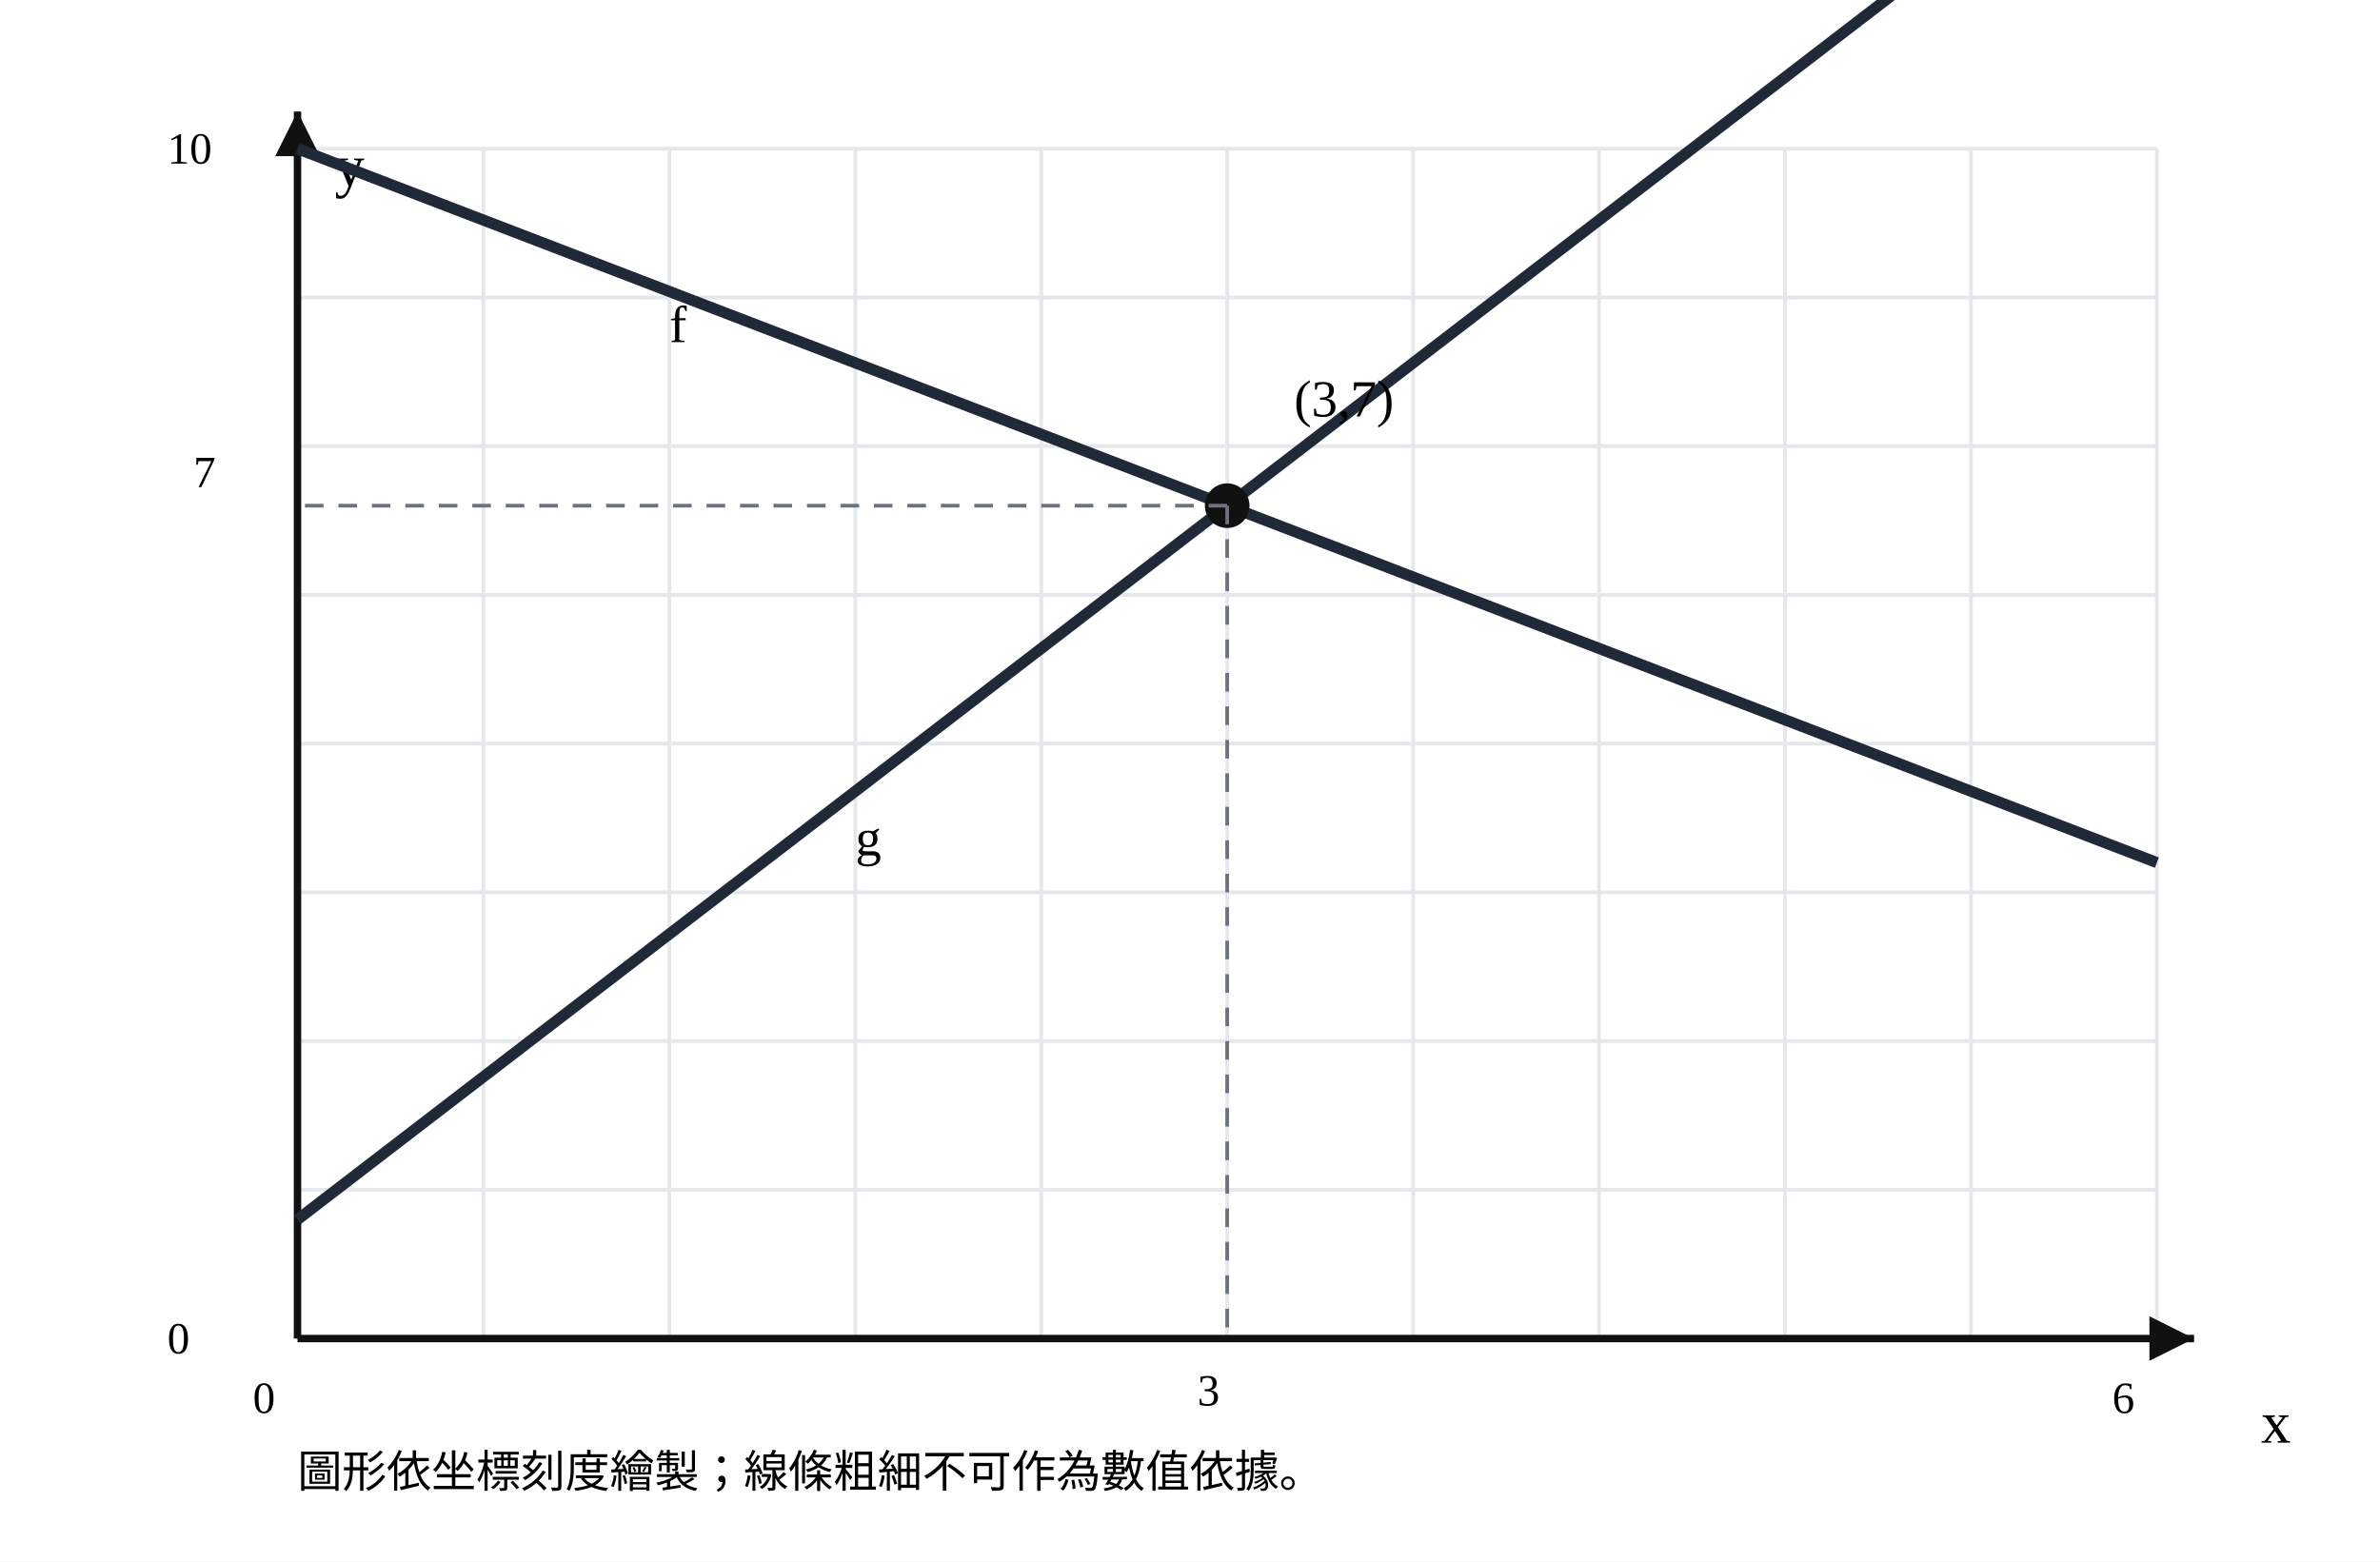
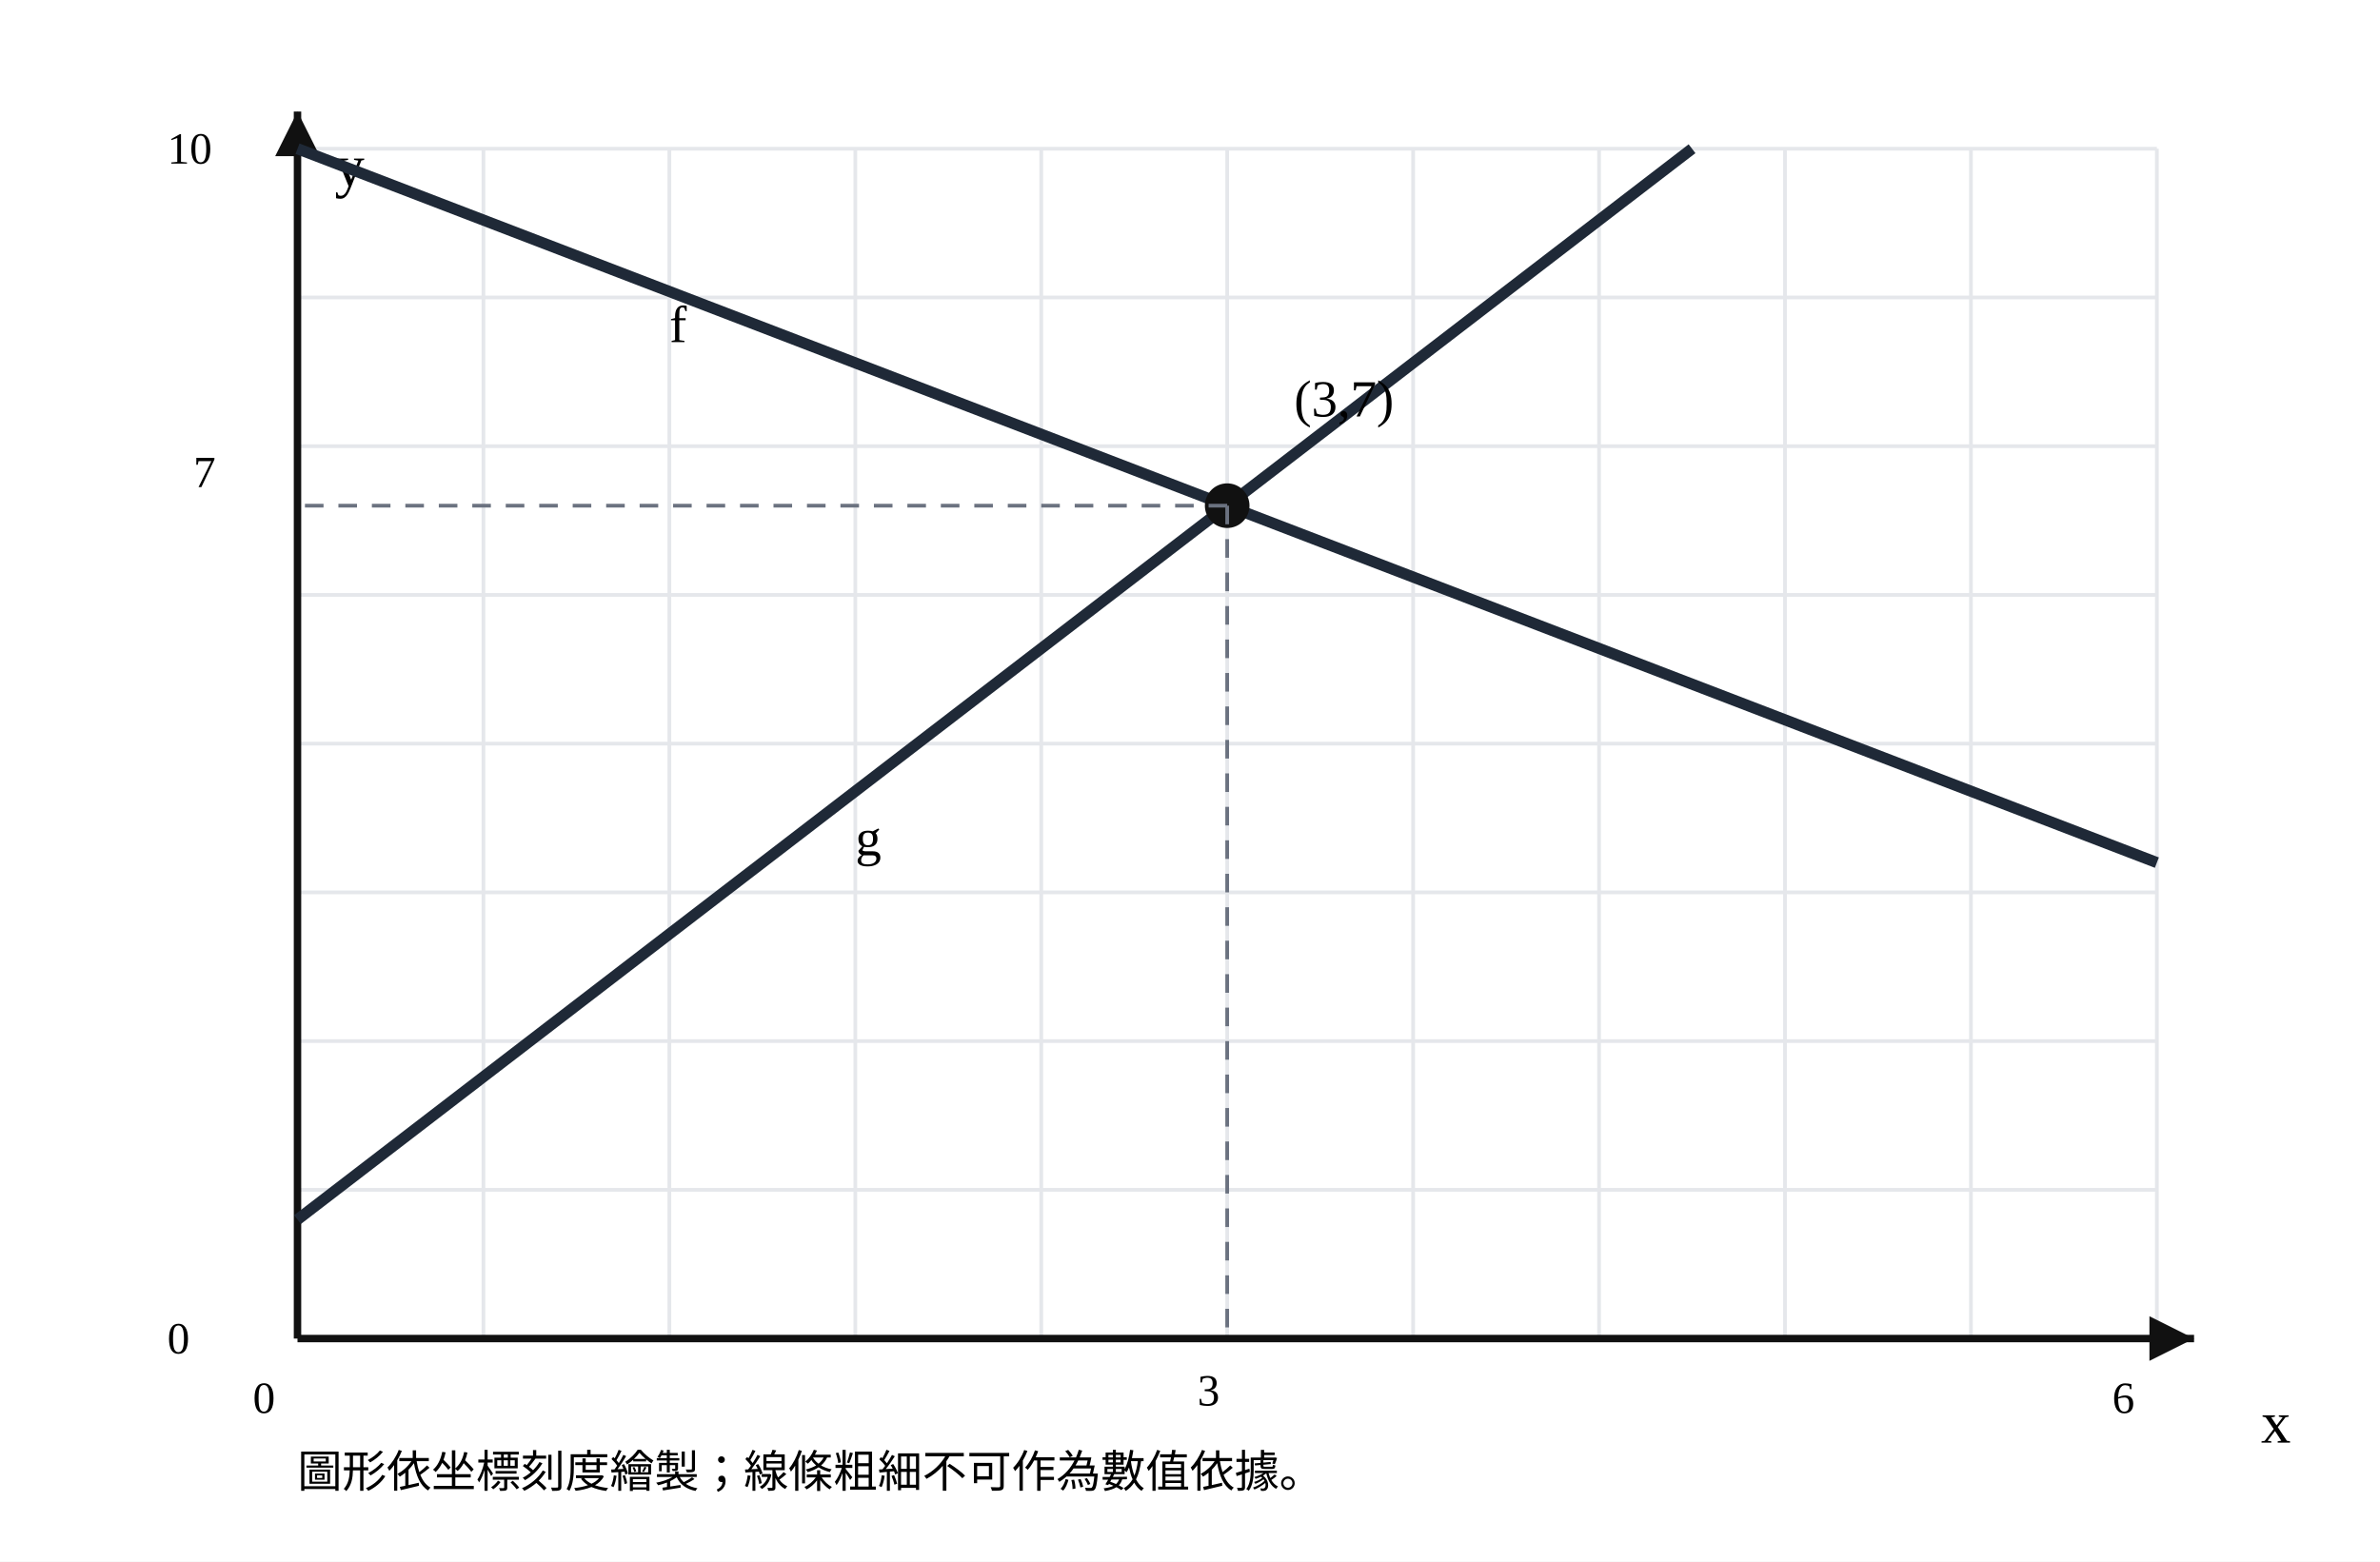
<svg xmlns="http://www.w3.org/2000/svg" width="640" height="420" viewBox="0 0 640 420" role="img" aria-labelledby="u15-s010-mc07-fig-title u15-s010-mc07-fig-desc">
  <defs>
    <marker id="arrow" markerWidth="8" markerHeight="8" refX="6" refY="3" orient="auto">
      <path d="M0,0 L0,6 L6,3 z" fill="#111" />
    </marker>
  </defs>
  <rect x="0" y="0" width="640" height="420" fill="white" />
  <line x1="80.0" y1="40" x2="80.0" y2="360" stroke="#e5e7eb" stroke-width="1" />
  <line x1="130.0" y1="40" x2="130.0" y2="360" stroke="#e5e7eb" stroke-width="1" />
  <line x1="180.0" y1="40" x2="180.0" y2="360" stroke="#e5e7eb" stroke-width="1" />
  <line x1="230.0" y1="40" x2="230.0" y2="360" stroke="#e5e7eb" stroke-width="1" />
  <line x1="280.0" y1="40" x2="280.0" y2="360" stroke="#e5e7eb" stroke-width="1" />
  <line x1="330.0" y1="40" x2="330.0" y2="360" stroke="#e5e7eb" stroke-width="1" />
  <line x1="380.0" y1="40" x2="380.0" y2="360" stroke="#e5e7eb" stroke-width="1" />
  <line x1="430.0" y1="40" x2="430.0" y2="360" stroke="#e5e7eb" stroke-width="1" />
  <line x1="480.0" y1="40" x2="480.0" y2="360" stroke="#e5e7eb" stroke-width="1" />
  <line x1="530.0" y1="40" x2="530.0" y2="360" stroke="#e5e7eb" stroke-width="1" />
  <line x1="580.0" y1="40" x2="580.0" y2="360" stroke="#e5e7eb" stroke-width="1" />
  <line x1="80" y1="40.0" x2="580" y2="40.0" stroke="#e5e7eb" stroke-width="1" />
  <line x1="80" y1="80.0" x2="580" y2="80.0" stroke="#e5e7eb" stroke-width="1" />
  <line x1="80" y1="120.0" x2="580" y2="120.0" stroke="#e5e7eb" stroke-width="1" />
  <line x1="80" y1="160.0" x2="580" y2="160.0" stroke="#e5e7eb" stroke-width="1" />
  <line x1="80" y1="200.0" x2="580" y2="200.0" stroke="#e5e7eb" stroke-width="1" />
  <line x1="80" y1="240.0" x2="580" y2="240.0" stroke="#e5e7eb" stroke-width="1" />
  <line x1="80" y1="280.0" x2="580" y2="280.0" stroke="#e5e7eb" stroke-width="1" />
  <line x1="80" y1="320.0" x2="580" y2="320.0" stroke="#e5e7eb" stroke-width="1" />
  <line x1="80" y1="360.0" x2="580" y2="360.0" stroke="#e5e7eb" stroke-width="1" />
  <line id="u15-s010-mc07-fig-x-axis" x1="80" y1="360.0" x2="590" y2="360.0" stroke="#111" stroke-width="2" marker-end="url(#arrow)" />
  <line id="u15-s010-mc07-fig-y-axis" x1="80.0" y1="360" x2="80.0" y2="30" stroke="#111" stroke-width="2" marker-end="url(#arrow)" />
  <text x="608" y="388.0" font-size="16">x</text>
  <text x="90.0" y="50" font-size="16">y</text>
  <text x="68.0" y="380.0" font-size="12">0</text>
  <text x="568.0" y="380.0" font-size="12">6</text>
  <text x="45.0" y="364.0" font-size="12">0</text>
  <text x="45.0" y="44.0" font-size="12">10</text>
-   <line id="u15-s010-mc07-fig-obj-1" x1="80.0" y1="328.0" x2="580.0" y2="-56.0" stroke="#1f2937" stroke-width="3" />
+   <line id="u15-s010-mc07-fig-obj-1" x1="80.0" y1="328.0" x2="455.0" y2="40.0" stroke="#1f2937" stroke-width="3" />
  <text x="180" y="92" font-size="14">f</text>
  <line id="u15-s010-mc07-fig-obj-2" x1="80.0" y1="40.0" x2="580.0" y2="232.0" stroke="#1f2937" stroke-width="3" />
  <text x="230" y="230" font-size="14">g</text>
  <circle id="u15-s010-mc07-fig-obj-3" cx="330.0" cy="136.0" r="6" fill="#111" />
  <text x="348" y="112" font-size="14">(3,7)</text>
  <line id="u15-s010-mc07-fig-obj-4-v" x1="330.0" y1="136.0" x2="330.0" y2="360.0" stroke="#6b7280" stroke-dasharray="5 4" />
  <line id="u15-s010-mc07-fig-obj-4-h" x1="330.0" y1="136.0" x2="80.0" y2="136.0" stroke="#6b7280" stroke-dasharray="5 4" />
  <text x="322.0" y="378.0" font-size="12">3</text>
  <text x="52.0" y="131.0" font-size="12">7</text>
  <text x="80" y="400" font-size="12">圖形依坐標刻度繪製；線條粗細不可作為數值依據。</text>
</svg>
